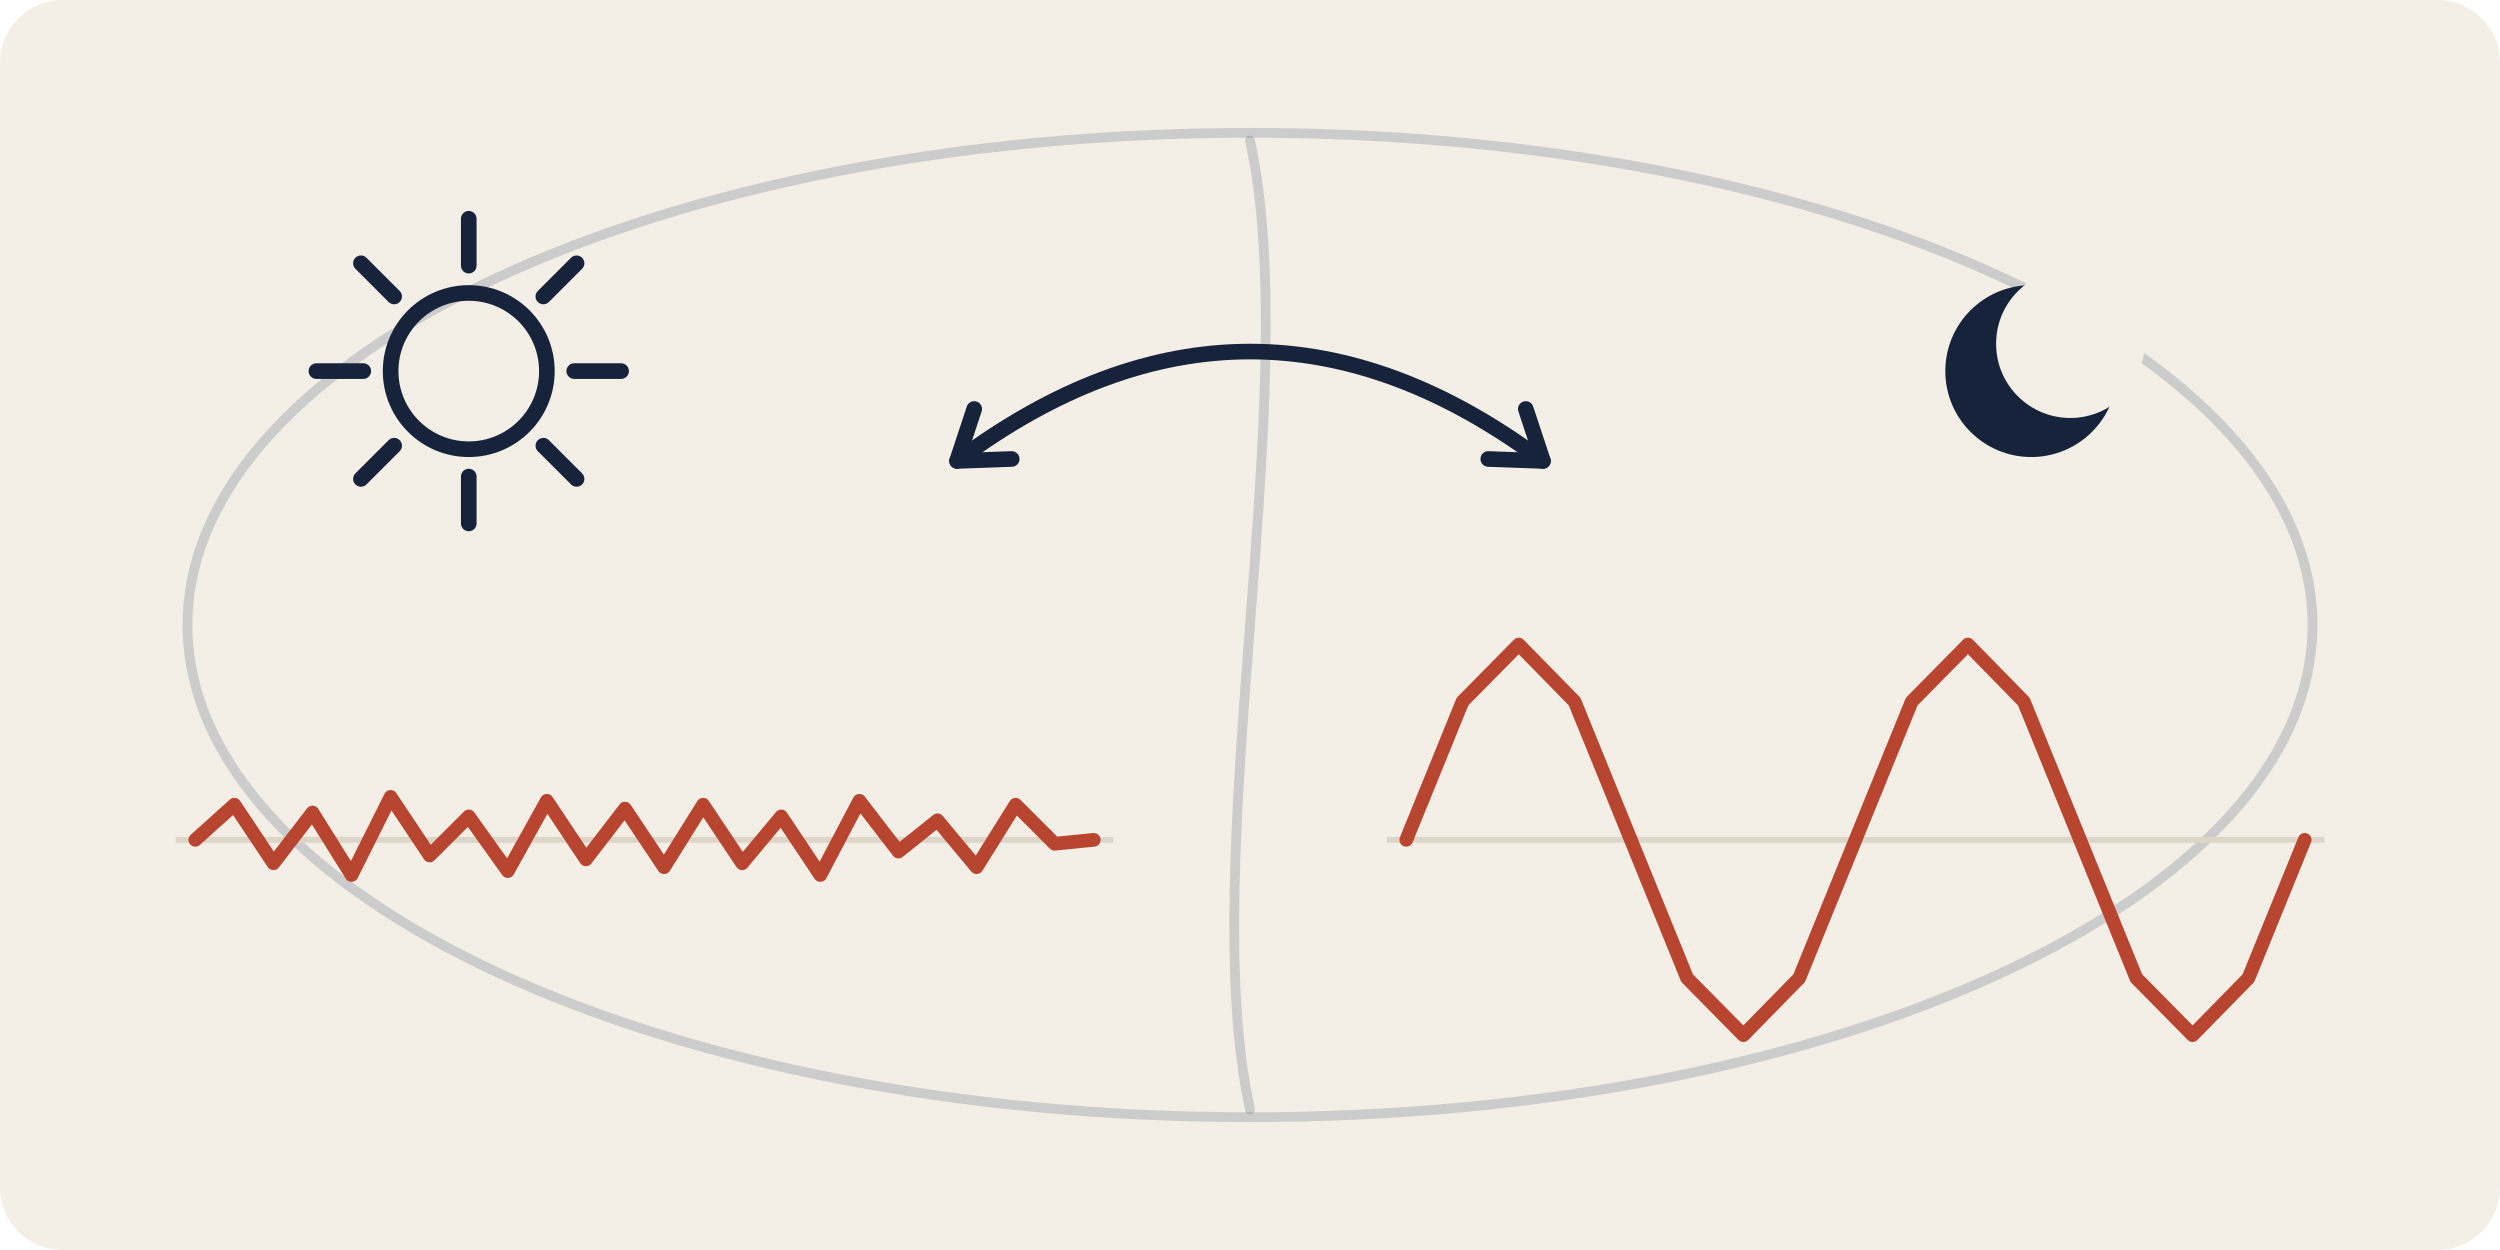
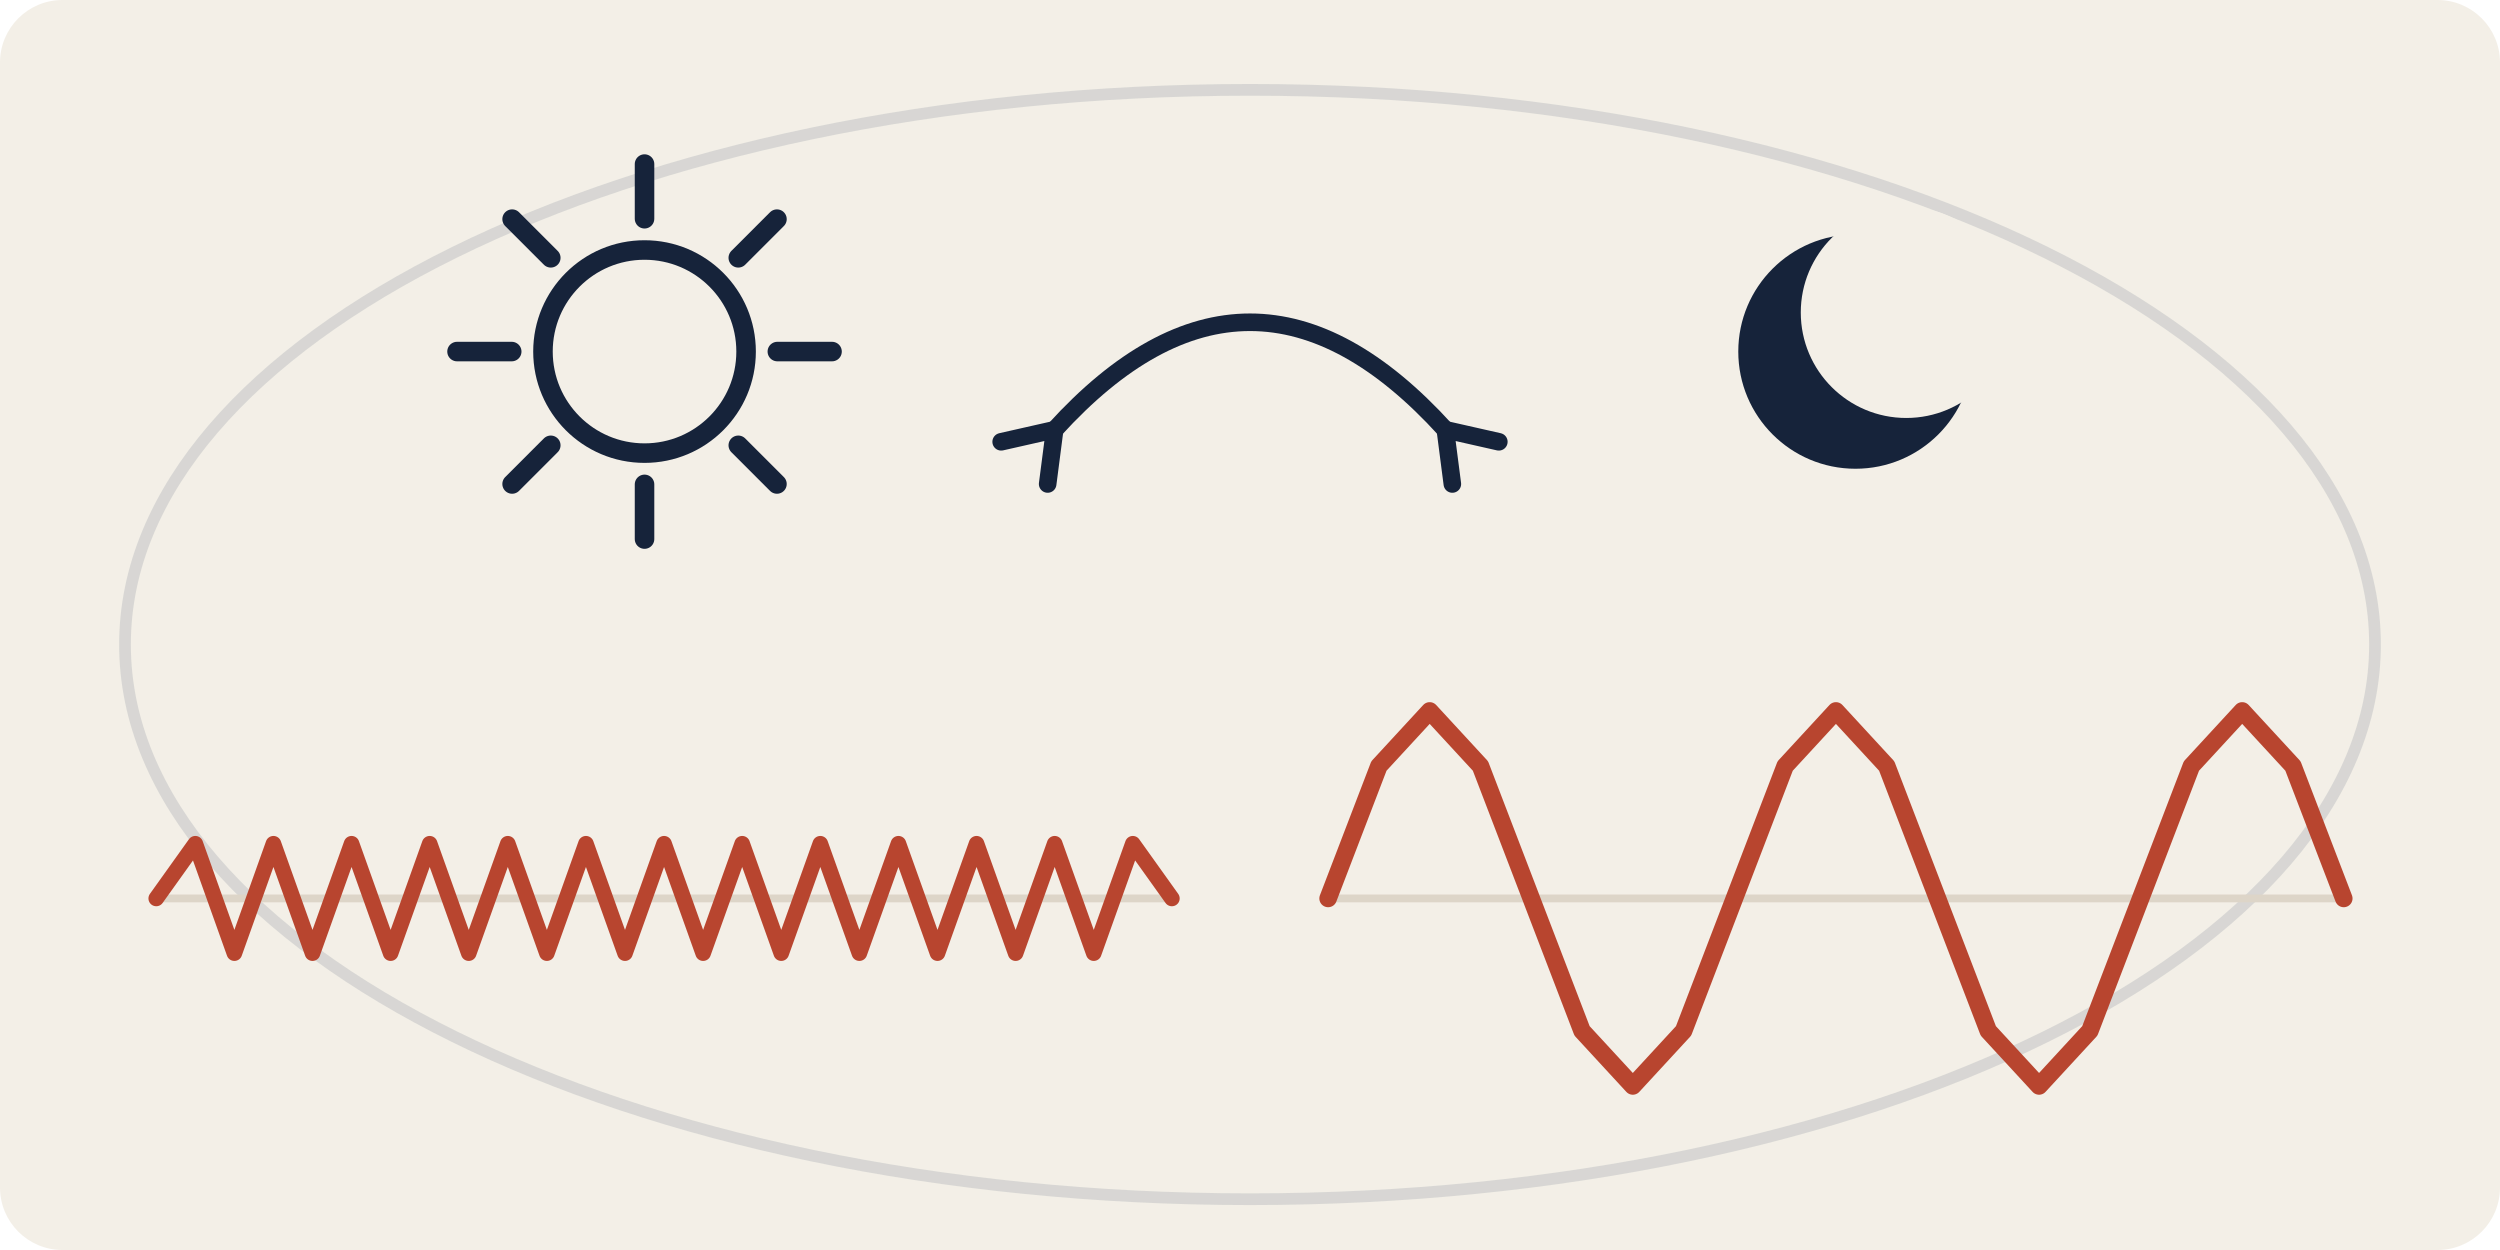
<svg xmlns="http://www.w3.org/2000/svg" viewBox="0 0 640 320">
  <rect x="0" y="0" width="640" height="320" rx="16" fill="#f3efe7" />
-   <ellipse cx="320" cy="160" rx="272" ry="126" fill="none" stroke="#3c4d68" stroke-width="2.5" opacity="0.22" />
-   <path d="M 320 36 C 334 100, 306 220, 320 284" fill="none" stroke="#3c4d68" stroke-width="2.5" opacity="0.22" stroke-linecap="round" />
-   <line x1="45" y1="215" x2="285" y2="215" stroke="#ddd5c8" stroke-width="1.5" />
-   <line x1="355" y1="215" x2="595" y2="215" stroke="#ddd5c8" stroke-width="1.5" />
-   <polyline points="50,215 60,206 70,221 80,208 90,224 100,204 110,219 120,209 130,223 140,205 150,220 160,207 170,222 180,206 190,221 200,209 210,224 220,205 230,218 240,210 250,222 260,206 270,216 280,215" fill="none" stroke="#b8452f" stroke-width="3.5" stroke-linecap="round" stroke-linejoin="round" />
-   <polyline points="360,215 374.4,179.6 388.8,165 403.1,179.6 417.5,215 431.9,250.4 446.3,265 460.6,250.4 475,215 489.4,179.6 503.8,165 518.1,179.6 532.5,215 546.9,250.4 561.3,265 575.6,250.4 590,215" fill="none" stroke="#b8452f" stroke-width="3.5" stroke-linecap="round" stroke-linejoin="round" />
-   <g stroke="#16233a" stroke-width="4" stroke-linecap="round" fill="none">
-     <circle cx="120" cy="95" r="20" />
-     <line x1="147" y1="95" x2="159" y2="95" />
-     <line x1="93" y1="95" x2="81" y2="95" />
-     <line x1="120" y1="68" x2="120" y2="56" />
-     <line x1="120" y1="122" x2="120" y2="134" />
-     <line x1="139.1" y1="75.9" x2="147.6" y2="67.4" />
-     <line x1="100.9" y1="114.1" x2="92.4" y2="122.6" />
-     <line x1="139.1" y1="114.1" x2="147.6" y2="122.6" />
-     <line x1="100.9" y1="75.9" x2="92.4" y2="67.4" />
+   <ellipse cx="320" cy="165" rx="288" ry="142" fill="none" stroke="#3c4d68" stroke-width="3" opacity="0.15" />
+   <line x1="40" y1="230" x2="300" y2="230" stroke="#ddd5c8" stroke-width="2" stroke-linecap="round" />
+   <line x1="340" y1="230" x2="600" y2="230" stroke="#ddd5c8" stroke-width="2" stroke-linecap="round" />
+   <polyline points="40,230 50,216 60,244 70,216 80,244 90,216 100,244 110,216 120,244 130,216 140,244 150,216 160,244 170,216 180,244 190,216 200,244 210,216 220,244 230,216 240,244 250,216 260,244 270,216 280,244 290,216 300,230" fill="none" stroke="#b8452f" stroke-width="4" stroke-linecap="round" stroke-linejoin="round" />
+   <polyline points="340,230 353,196.1 366,182 379,196.1 392,230 405,263.9 418,278 431,263.9 444,230 457,196.1 470,182 483,196.1 496,230 509,263.9 522,278 535,263.9 548,230 561,196.1 574,182 587,196.1 600,230" fill="none" stroke="#b8452f" stroke-width="4.5" stroke-linecap="round" stroke-linejoin="round" />
+   <g stroke="#16233a" stroke-width="5" stroke-linecap="round" fill="none">
+     <circle cx="165" cy="90" r="26" />
+     <line x1="165" y1="56" x2="165" y2="42" />
+     <line x1="165" y1="124" x2="165" y2="138" />
+     <line x1="199" y1="90" x2="213" y2="90" />
+     <line x1="131" y1="90" x2="117" y2="90" />
+     <line x1="189" y1="66" x2="198.9" y2="56.1" />
+     <line x1="141" y1="114" x2="131.1" y2="123.9" />
+     <line x1="189" y1="114" x2="198.9" y2="123.9" />
+     <line x1="141" y1="66" x2="131.1" y2="56.1" />
  </g>
-   <circle cx="520" cy="95" r="22" fill="#16233a" />
-   <circle cx="530" cy="88" r="19" fill="#f3efe7" />
-   <path d="M 245 118 Q 320 62 395 118" fill="none" stroke="#16233a" stroke-width="4" stroke-linecap="round" />
-   <polyline points="249.4,104.7 245,118 259,117.5" fill="none" stroke="#16233a" stroke-width="4" stroke-linecap="round" stroke-linejoin="round" />
-   <polyline points="390.6,104.7 395,118 381,117.5" fill="none" stroke="#16233a" stroke-width="4" stroke-linecap="round" stroke-linejoin="round" />
+   <circle cx="475" cy="90" r="30" fill="#16233a" />
+   <circle cx="488" cy="80" r="27" fill="#f3efe7" />
+   <path d="M 270 110 Q 320 55 370 110" fill="none" stroke="#16233a" stroke-width="4.5" stroke-linecap="round" />
+   <polyline points="256.3,113.1 270,110 268.2,123.9" fill="none" stroke="#16233a" stroke-width="4.5" stroke-linecap="round" stroke-linejoin="round" />
+   <polyline points="383.7,113.1 370,110 371.8,123.9" fill="none" stroke="#16233a" stroke-width="4.5" stroke-linecap="round" stroke-linejoin="round" />
</svg>
